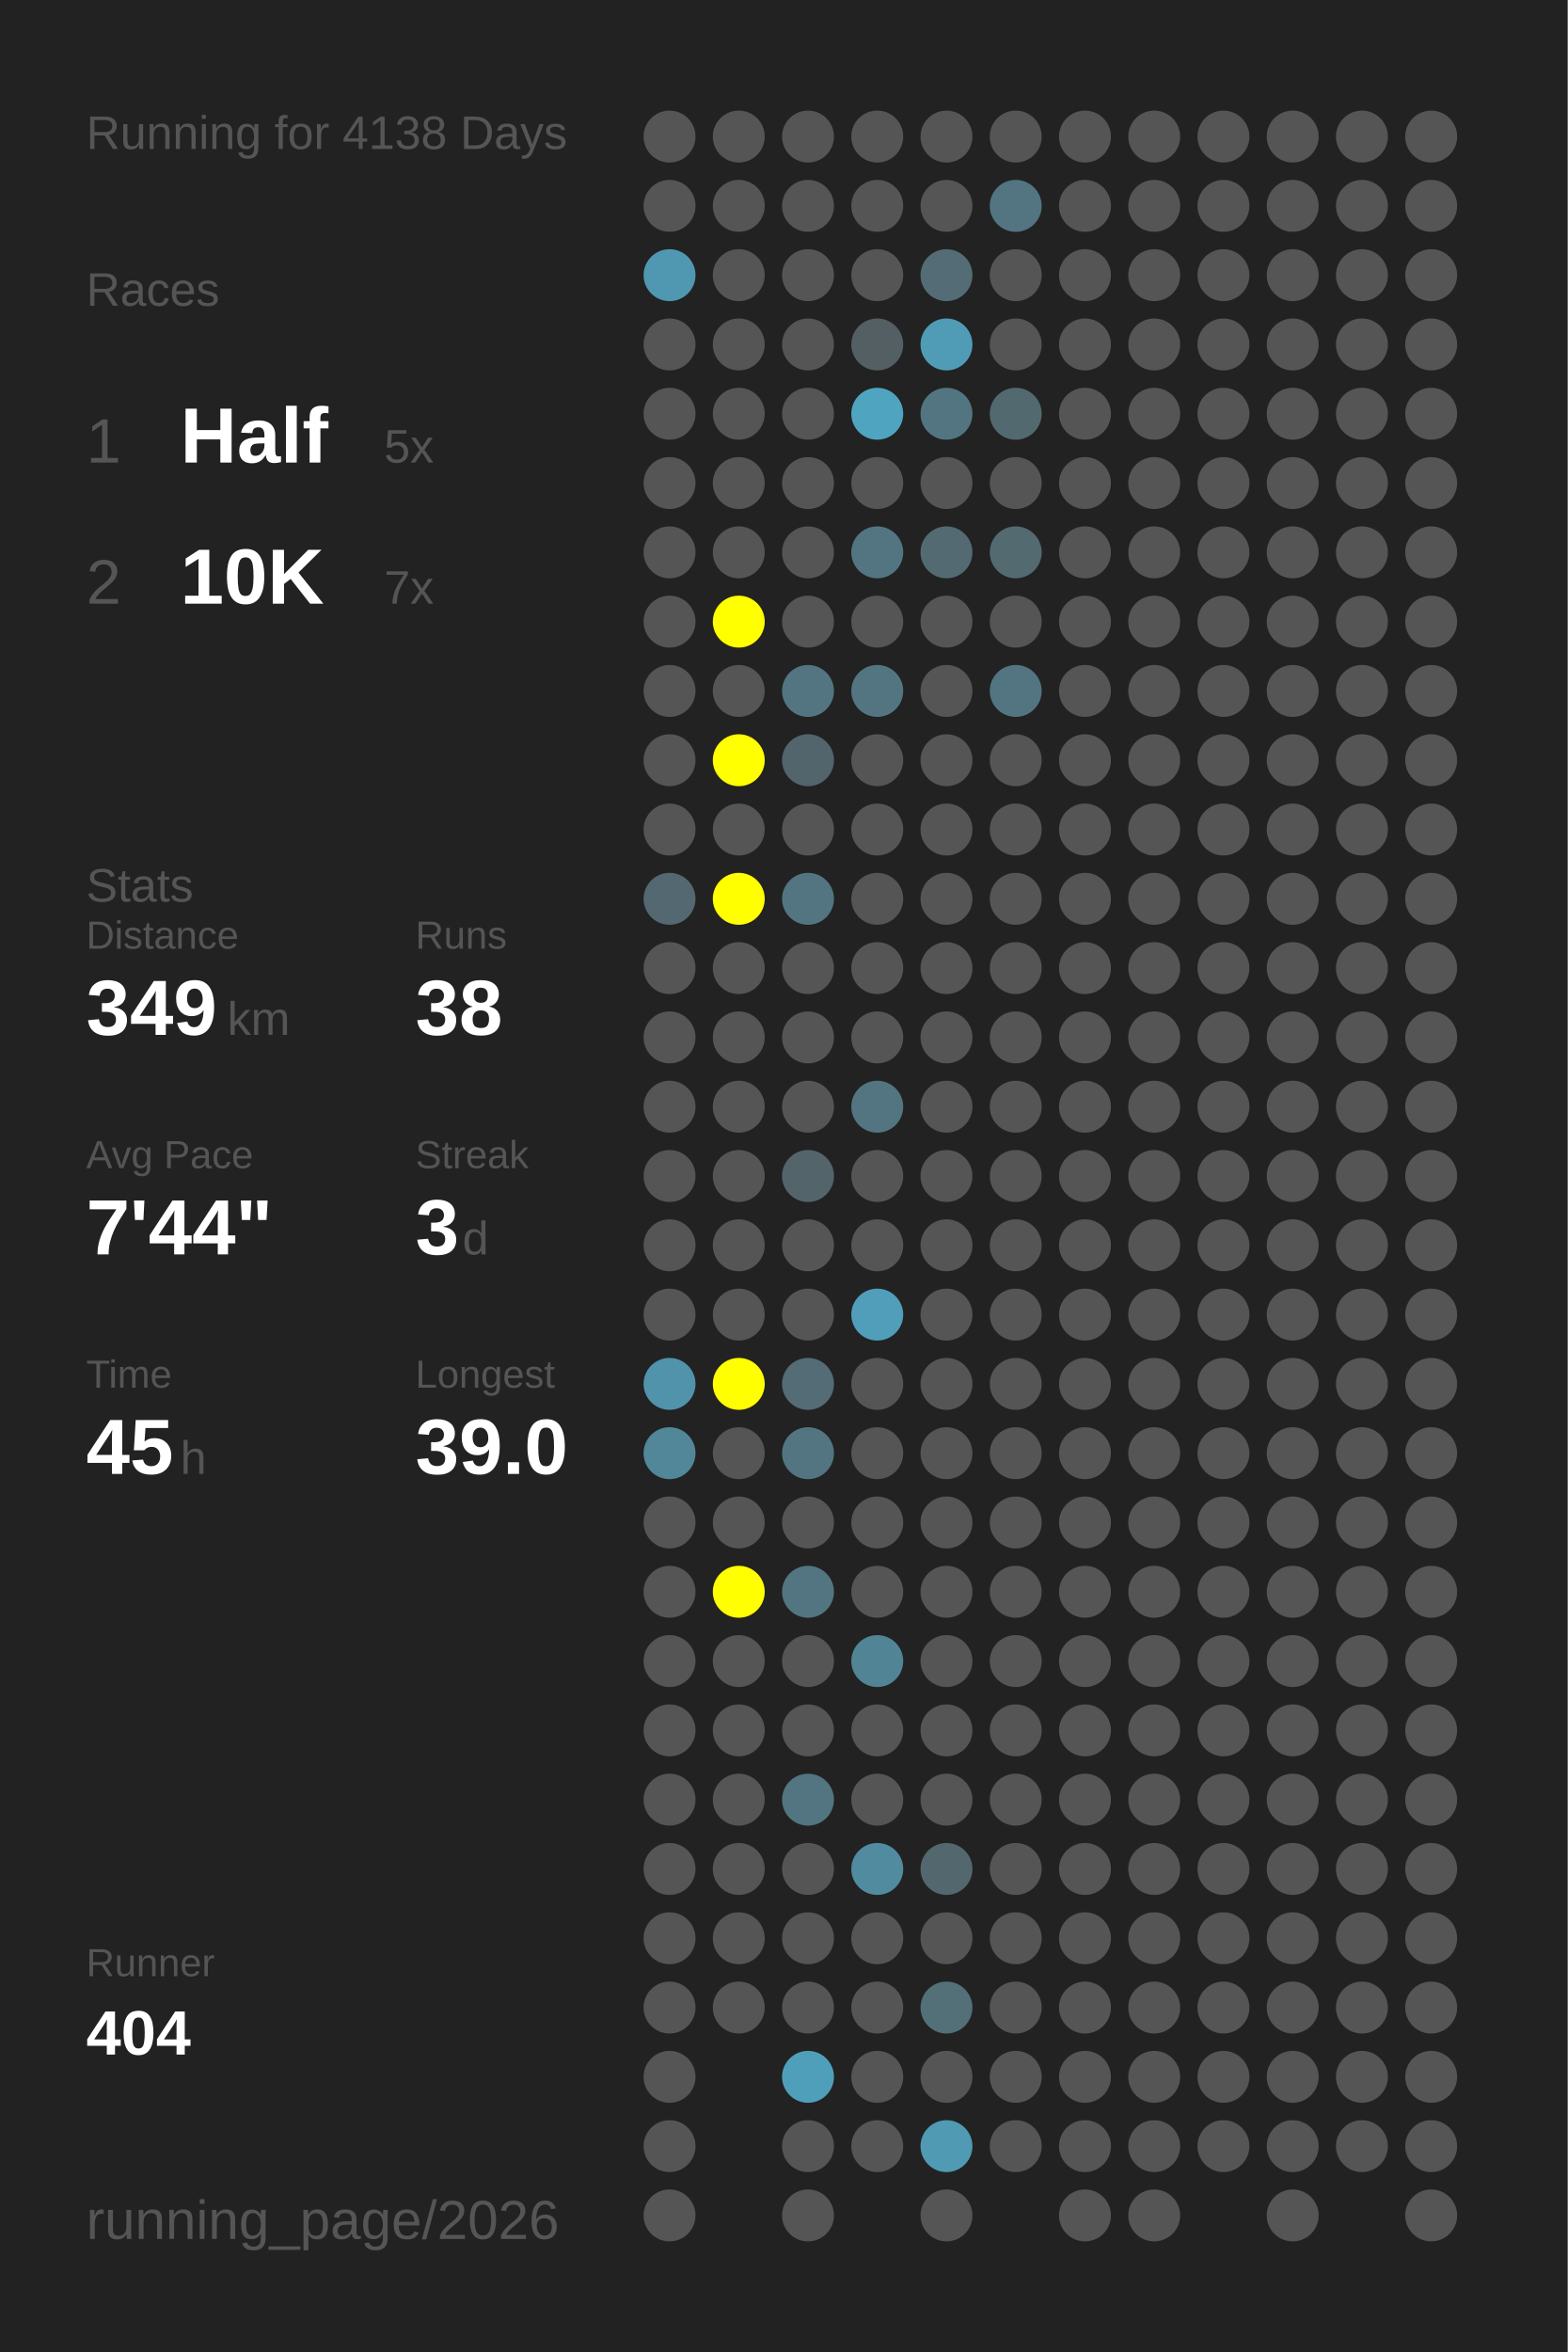
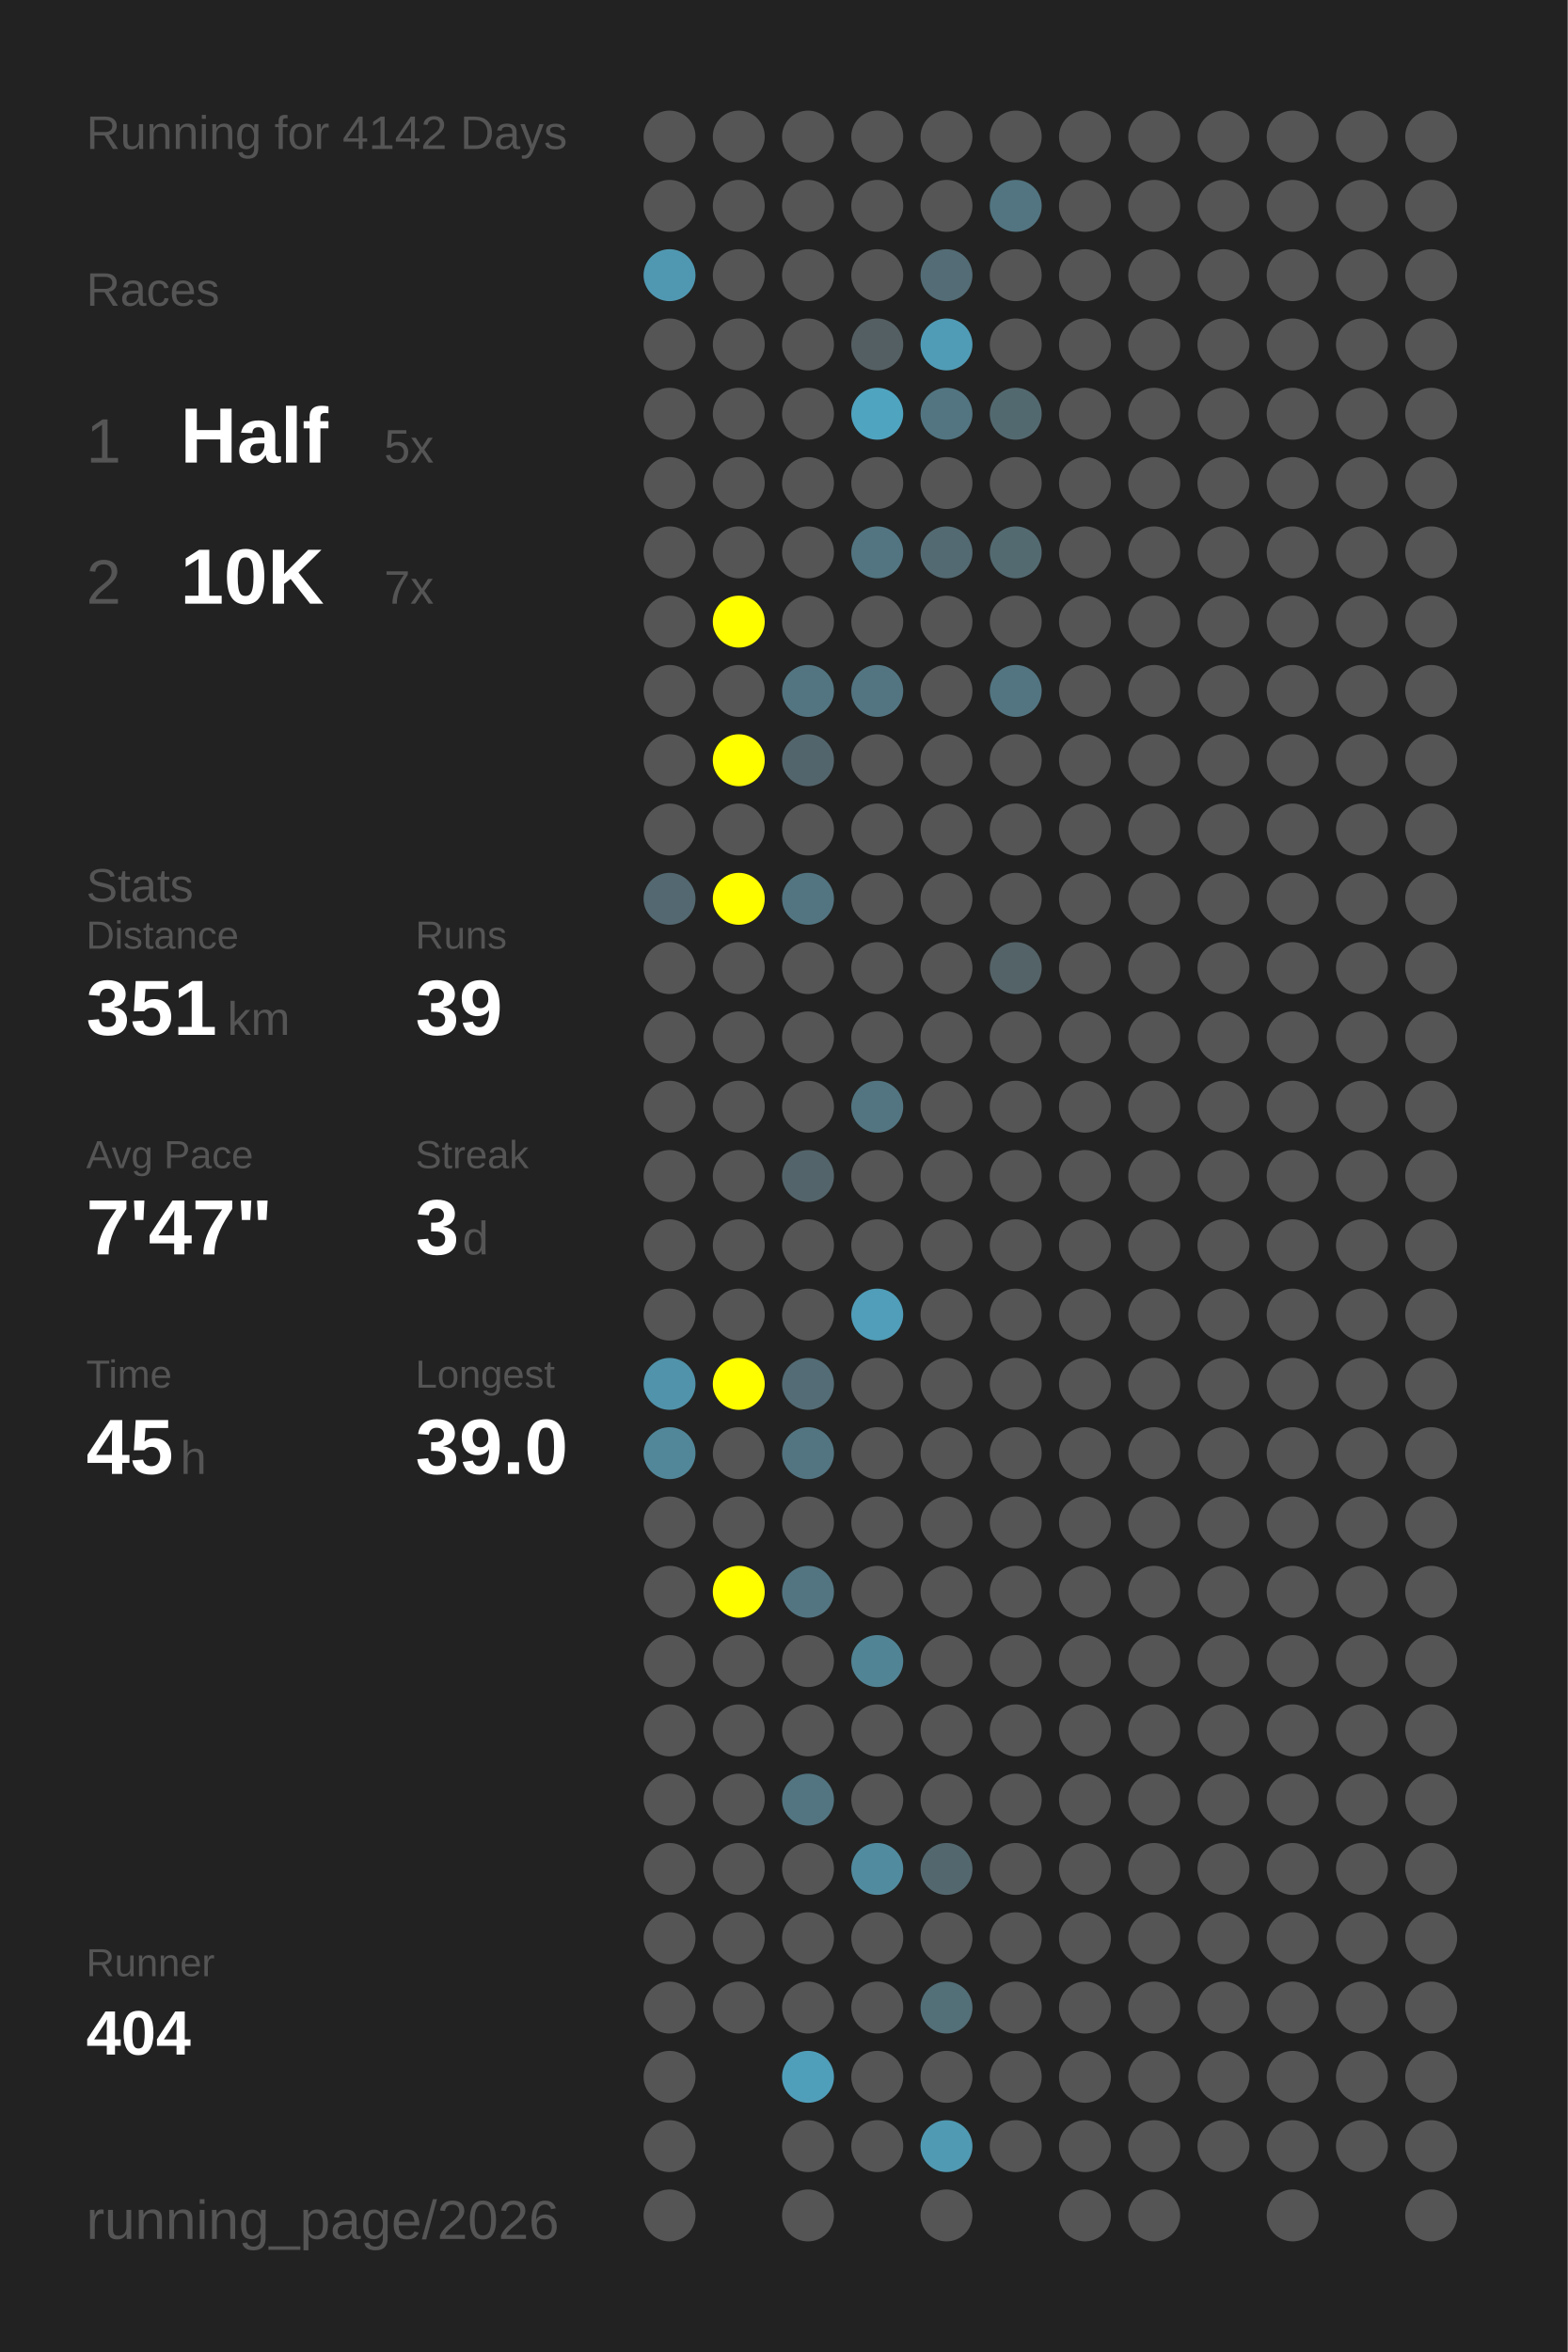
<svg xmlns="http://www.w3.org/2000/svg" baseProfile="full" height="300mm" version="1.1" viewBox="0,0,200,300" width="200mm">
  <defs />
  <rect fill="#222222" height="300" width="200" x="0" y="0" />
-   <text fill="#555555" style="font-size:6px; font-family:Arial;" x="11" y="19">Running for 4138 Days</text>
+   <text fill="#555555" style="font-size:6px; font-family:Arial;" x="11" y="19">Running for 4142 Days</text>
  <text fill="#555555" style="font-size:6px; font-family:Arial;" x="11" y="39">Races</text>
  <text fill="#555555" style="font-size:8px; font-family:Arial;" x="11" y="59">1</text>
  <text fill="#FFFFFF" style="font-size:10px; font-family:Arial; font-weight:bold;" x="23" y="59">Half</text>
  <text fill="#555555" style="font-size:6px; font-family:Arial;" x="49" y="59">5x</text>
  <text fill="#555555" style="font-size:8px; font-family:Arial;" x="11" y="77">2</text>
  <text fill="#FFFFFF" style="font-size:10px; font-family:Arial; font-weight:bold;" x="23" y="77">10K</text>
  <text fill="#555555" style="font-size:6px; font-family:Arial;" x="49" y="77">7x</text>
  <text fill="#555555" style="font-size:6px; font-family:Arial;" x="11" y="115">Stats</text>
  <text fill="#555555" style="font-size:5px; font-family:Arial;" x="11" y="121">Distance</text>
-   <text fill="#FFFFFF" style="font-size:10px; font-family:Arial; font-weight:bold;" x="11" y="132">349</text>
+   <text fill="#FFFFFF" style="font-size:10px; font-family:Arial; font-weight:bold;" x="11" y="132">351</text>
  <text fill="#555555" style="font-size:6px; font-family:Arial;" x="29" y="132">km</text>
  <text fill="#555555" style="font-size:5px; font-family:Arial;" x="53" y="121">Runs</text>
-   <text fill="#FFFFFF" style="font-size:10px; font-family:Arial; font-weight:bold;" x="53" y="132">38</text>
+   <text fill="#FFFFFF" style="font-size:10px; font-family:Arial; font-weight:bold;" x="53" y="132">39</text>
  <text fill="#555555" style="font-size:5px; font-family:Arial;" x="11" y="149">Avg Pace</text>
-   <text fill="#FFFFFF" style="font-size:10px; font-family:Arial; font-weight:bold;" x="11" y="160">7'44"</text>
+   <text fill="#FFFFFF" style="font-size:10px; font-family:Arial; font-weight:bold;" x="11" y="160">7'47"</text>
  <text fill="#555555" style="font-size:5px; font-family:Arial;" x="53" y="149">Streak</text>
  <text fill="#FFFFFF" style="font-size:10px; font-family:Arial; font-weight:bold;" x="53" y="160">3</text>
  <text fill="#555555" style="font-size:6px; font-family:Arial;" x="59" y="160">d</text>
  <text fill="#555555" style="font-size:5px; font-family:Arial;" x="11" y="177">Time</text>
  <text fill="#FFFFFF" style="font-size:10px; font-family:Arial; font-weight:bold;" x="11" y="188">45</text>
  <text fill="#555555" style="font-size:6px; font-family:Arial;" x="23" y="188">h</text>
  <text fill="#555555" style="font-size:5px; font-family:Arial;" x="53" y="177">Longest</text>
  <text fill="#FFFFFF" style="font-size:10px; font-family:Arial; font-weight:bold;" x="53" y="188">39.0</text>
  <text fill="#555555" style="font-size:5px; font-family:Arial;" x="11" y="252.065">Runner</text>
  <text fill="#FFFFFF" style="font-size:8px; font-family:Arial; font-weight:bold;" x="11" y="262.065">404</text>
  <text fill="#555555" style="font-size:7px; font-family:Arial;" x="11" y="285.581">running_page/2026</text>
  <circle cx="85.417" cy="17.419" fill="#555555" r="3.312" />
  <circle cx="85.417" cy="26.258" fill="#555555" r="3.312" />
  <circle cx="85.417" cy="35.097" fill="#5098b1" r="3.312" />
  <circle cx="85.417" cy="43.935" fill="#555555" r="3.312" />
  <circle cx="85.417" cy="52.774" fill="#555555" r="3.312" />
  <circle cx="85.417" cy="61.613" fill="#555555" r="3.312" />
  <circle cx="85.417" cy="70.452" fill="#555555" r="3.312" />
  <circle cx="85.417" cy="79.29" fill="#555555" r="3.312" />
  <circle cx="85.417" cy="88.129" fill="#555555" r="3.312" />
  <circle cx="85.417" cy="96.968" fill="#555555" r="3.312" />
  <circle cx="85.417" cy="105.806" fill="#555555" r="3.312" />
  <circle cx="85.417" cy="114.645" fill="#536870" r="3.312" />
  <circle cx="85.417" cy="123.484" fill="#555555" r="3.312" />
  <circle cx="85.417" cy="132.323" fill="#555555" r="3.312" />
  <circle cx="85.417" cy="141.161" fill="#555555" r="3.312" />
  <circle cx="85.417" cy="150" fill="#555555" r="3.312" />
  <circle cx="85.417" cy="158.839" fill="#555555" r="3.312" />
  <circle cx="85.417" cy="167.677" fill="#555555" r="3.312" />
  <circle cx="85.417" cy="176.516" fill="#5093aa" r="3.312" />
  <circle cx="85.417" cy="185.355" fill="#518799" r="3.312" />
  <circle cx="85.417" cy="194.194" fill="#555555" r="3.312" />
  <circle cx="85.417" cy="203.032" fill="#555555" r="3.312" />
  <circle cx="85.417" cy="211.871" fill="#555555" r="3.312" />
  <circle cx="85.417" cy="220.71" fill="#555555" r="3.312" />
  <circle cx="85.417" cy="229.548" fill="#555555" r="3.312" />
  <circle cx="85.417" cy="238.387" fill="#555555" r="3.312" />
  <circle cx="85.417" cy="247.226" fill="#555555" r="3.312" />
  <circle cx="85.417" cy="256.065" fill="#555555" r="3.312" />
  <circle cx="85.417" cy="264.903" fill="#555555" r="3.312" />
  <circle cx="85.417" cy="273.742" fill="#555555" r="3.312" />
  <circle cx="85.417" cy="282.581" fill="#555555" r="3.312" />
  <circle cx="94.25" cy="17.419" fill="#555555" r="3.312" />
  <circle cx="94.25" cy="26.258" fill="#555555" r="3.312" />
  <circle cx="94.25" cy="35.097" fill="#555555" r="3.312" />
  <circle cx="94.25" cy="43.935" fill="#555555" r="3.312" />
  <circle cx="94.25" cy="52.774" fill="#555555" r="3.312" />
  <circle cx="94.25" cy="61.613" fill="#555555" r="3.312" />
  <circle cx="94.25" cy="70.452" fill="#555555" r="3.312" />
  <circle cx="94.25" cy="79.29" fill="#FFFF00" r="3.312" />
  <circle cx="94.25" cy="88.129" fill="#555555" r="3.312" />
  <circle cx="94.25" cy="96.968" fill="#FFFF00" r="3.312" />
  <circle cx="94.25" cy="105.806" fill="#555555" r="3.312" />
  <circle cx="94.25" cy="114.645" fill="#FFFF00" r="3.312" />
  <circle cx="94.25" cy="123.484" fill="#555555" r="3.312" />
  <circle cx="94.25" cy="132.323" fill="#555555" r="3.312" />
  <circle cx="94.25" cy="141.161" fill="#555555" r="3.312" />
  <circle cx="94.25" cy="150" fill="#555555" r="3.312" />
  <circle cx="94.25" cy="158.839" fill="#555555" r="3.312" />
  <circle cx="94.25" cy="167.677" fill="#555555" r="3.312" />
  <circle cx="94.25" cy="176.516" fill="#FFFF00" r="3.312" />
  <circle cx="94.25" cy="185.355" fill="#555555" r="3.312" />
  <circle cx="94.25" cy="194.194" fill="#555555" r="3.312" />
  <circle cx="94.25" cy="203.032" fill="#FFFF00" r="3.312" />
  <circle cx="94.25" cy="211.871" fill="#555555" r="3.312" />
  <circle cx="94.25" cy="220.71" fill="#555555" r="3.312" />
  <circle cx="94.25" cy="229.548" fill="#555555" r="3.312" />
  <circle cx="94.25" cy="238.387" fill="#555555" r="3.312" />
  <circle cx="94.25" cy="247.226" fill="#555555" r="3.312" />
  <circle cx="94.25" cy="256.065" fill="#555555" r="3.312" />
  <circle cx="103.083" cy="17.419" fill="#555555" r="3.312" />
  <circle cx="103.083" cy="26.258" fill="#555555" r="3.312" />
  <circle cx="103.083" cy="35.097" fill="#555555" r="3.312" />
  <circle cx="103.083" cy="43.935" fill="#555555" r="3.312" />
  <circle cx="103.083" cy="52.774" fill="#555555" r="3.312" />
  <circle cx="103.083" cy="61.613" fill="#555555" r="3.312" />
  <circle cx="103.083" cy="70.452" fill="#555555" r="3.312" />
  <circle cx="103.083" cy="79.29" fill="#555555" r="3.312" />
  <circle cx="103.083" cy="88.129" fill="#527581" r="3.312" />
  <circle cx="103.083" cy="96.968" fill="#53656c" r="3.312" />
  <circle cx="103.083" cy="105.806" fill="#555555" r="3.312" />
  <circle cx="103.083" cy="114.645" fill="#527581" r="3.312" />
  <circle cx="103.083" cy="123.484" fill="#555555" r="3.312" />
  <circle cx="103.083" cy="132.323" fill="#555555" r="3.312" />
  <circle cx="103.083" cy="141.161" fill="#555555" r="3.312" />
  <circle cx="103.083" cy="150" fill="#53656b" r="3.312" />
  <circle cx="103.083" cy="158.839" fill="#555555" r="3.312" />
  <circle cx="103.083" cy="167.677" fill="#555555" r="3.312" />
  <circle cx="103.083" cy="176.516" fill="#536c75" r="3.312" />
  <circle cx="103.083" cy="185.355" fill="#527581" r="3.312" />
  <circle cx="103.083" cy="194.194" fill="#555555" r="3.312" />
  <circle cx="103.083" cy="203.032" fill="#527581" r="3.312" />
  <circle cx="103.083" cy="211.871" fill="#555555" r="3.312" />
  <circle cx="103.083" cy="220.71" fill="#555555" r="3.312" />
  <circle cx="103.083" cy="229.548" fill="#527581" r="3.312" />
  <circle cx="103.083" cy="238.387" fill="#555555" r="3.312" />
  <circle cx="103.083" cy="247.226" fill="#555555" r="3.312" />
  <circle cx="103.083" cy="256.065" fill="#555555" r="3.312" />
  <circle cx="103.083" cy="264.903" fill="#509fba" r="3.312" />
  <circle cx="103.083" cy="273.742" fill="#555555" r="3.312" />
  <circle cx="103.083" cy="282.581" fill="#555555" r="3.312" />
  <circle cx="111.917" cy="17.419" fill="#555555" r="3.312" />
  <circle cx="111.917" cy="26.258" fill="#555555" r="3.312" />
  <circle cx="111.917" cy="35.097" fill="#555555" r="3.312" />
  <circle cx="111.917" cy="43.935" fill="#545f63" r="3.312" />
  <circle cx="111.917" cy="52.774" fill="#4fa4c0" r="3.312" />
  <circle cx="111.917" cy="61.613" fill="#555555" r="3.312" />
  <circle cx="111.917" cy="70.452" fill="#527581" r="3.312" />
  <circle cx="111.917" cy="79.29" fill="#555555" r="3.312" />
  <circle cx="111.917" cy="88.129" fill="#527581" r="3.312" />
  <circle cx="111.917" cy="96.968" fill="#555555" r="3.312" />
  <circle cx="111.917" cy="105.806" fill="#555555" r="3.312" />
  <circle cx="111.917" cy="114.645" fill="#555555" r="3.312" />
  <circle cx="111.917" cy="123.484" fill="#555555" r="3.312" />
  <circle cx="111.917" cy="132.323" fill="#555555" r="3.312" />
  <circle cx="111.917" cy="141.161" fill="#527581" r="3.312" />
  <circle cx="111.917" cy="150" fill="#555555" r="3.312" />
  <circle cx="111.917" cy="158.839" fill="#555555" r="3.312" />
  <circle cx="111.917" cy="167.677" fill="#509eb9" r="3.312" />
  <circle cx="111.917" cy="176.516" fill="#555555" r="3.312" />
  <circle cx="111.917" cy="185.355" fill="#555555" r="3.312" />
  <circle cx="111.917" cy="194.194" fill="#555555" r="3.312" />
  <circle cx="111.917" cy="203.032" fill="#555555" r="3.312" />
  <circle cx="111.917" cy="211.871" fill="#518495" r="3.312" />
  <circle cx="111.917" cy="220.71" fill="#555555" r="3.312" />
  <circle cx="111.917" cy="229.548" fill="#555555" r="3.312" />
  <circle cx="111.917" cy="238.387" fill="#518b9f" r="3.312" />
  <circle cx="111.917" cy="247.226" fill="#555555" r="3.312" />
  <circle cx="111.917" cy="256.065" fill="#555555" r="3.312" />
  <circle cx="111.917" cy="264.903" fill="#555555" r="3.312" />
  <circle cx="111.917" cy="273.742" fill="#555555" r="3.312" />
  <circle cx="120.75" cy="17.419" fill="#555555" r="3.312" />
  <circle cx="120.75" cy="26.258" fill="#555555" r="3.312" />
  <circle cx="120.75" cy="35.097" fill="#536c75" r="3.312" />
  <circle cx="120.75" cy="43.935" fill="#509cb6" r="3.312" />
  <circle cx="120.75" cy="52.774" fill="#527581" r="3.312" />
  <circle cx="120.75" cy="61.613" fill="#555555" r="3.312" />
  <circle cx="120.75" cy="70.452" fill="#536a72" r="3.312" />
  <circle cx="120.75" cy="79.29" fill="#555555" r="3.312" />
  <circle cx="120.75" cy="88.129" fill="#555555" r="3.312" />
  <circle cx="120.75" cy="96.968" fill="#555555" r="3.312" />
  <circle cx="120.75" cy="105.806" fill="#555555" r="3.312" />
  <circle cx="120.75" cy="114.645" fill="#555555" r="3.312" />
  <circle cx="120.75" cy="123.484" fill="#555555" r="3.312" />
  <circle cx="120.75" cy="132.323" fill="#555555" r="3.312" />
  <circle cx="120.75" cy="141.161" fill="#555555" r="3.312" />
  <circle cx="120.75" cy="150" fill="#555555" r="3.312" />
  <circle cx="120.75" cy="158.839" fill="#555555" r="3.312" />
  <circle cx="120.75" cy="167.677" fill="#555555" r="3.312" />
  <circle cx="120.75" cy="176.516" fill="#555555" r="3.312" />
  <circle cx="120.75" cy="185.355" fill="#555555" r="3.312" />
  <circle cx="120.75" cy="194.194" fill="#555555" r="3.312" />
  <circle cx="120.75" cy="203.032" fill="#555555" r="3.312" />
  <circle cx="120.75" cy="211.871" fill="#555555" r="3.312" />
  <circle cx="120.75" cy="220.71" fill="#555555" r="3.312" />
  <circle cx="120.75" cy="229.548" fill="#555555" r="3.312" />
  <circle cx="120.75" cy="238.387" fill="#53676e" r="3.312" />
  <circle cx="120.75" cy="247.226" fill="#555555" r="3.312" />
  <circle cx="120.75" cy="256.065" fill="#536f78" r="3.312" />
  <circle cx="120.75" cy="264.903" fill="#555555" r="3.312" />
  <circle cx="120.75" cy="273.742" fill="#509ab3" r="3.312" />
  <circle cx="120.75" cy="282.581" fill="#555555" r="3.312" />
  <circle cx="129.583" cy="17.419" fill="#555555" r="3.312" />
  <circle cx="129.583" cy="26.258" fill="#527581" r="3.312" />
  <circle cx="129.583" cy="35.097" fill="#555555" r="3.312" />
  <circle cx="129.583" cy="43.935" fill="#555555" r="3.312" />
  <circle cx="129.583" cy="52.774" fill="#536970" r="3.312" />
  <circle cx="129.583" cy="61.613" fill="#555555" r="3.312" />
  <circle cx="129.583" cy="70.452" fill="#536a71" r="3.312" />
  <circle cx="129.583" cy="79.29" fill="#555555" r="3.312" />
  <circle cx="129.583" cy="88.129" fill="#527581" r="3.312" />
  <circle cx="129.583" cy="96.968" fill="#555555" r="3.312" />
  <circle cx="129.583" cy="105.806" fill="#555555" r="3.312" />
  <circle cx="129.583" cy="114.645" fill="#555555" r="3.312" />
-   <circle cx="129.583" cy="123.484" fill="#555555" r="3.312" />
+   <circle cx="129.583" cy="123.484" fill="#546368" r="3.312" />
  <circle cx="129.583" cy="132.323" fill="#555555" r="3.312" />
  <circle cx="129.583" cy="141.161" fill="#555555" r="3.312" />
  <circle cx="129.583" cy="150" fill="#555555" r="3.312" />
  <circle cx="129.583" cy="158.839" fill="#555555" r="3.312" />
  <circle cx="129.583" cy="167.677" fill="#555555" r="3.312" />
  <circle cx="129.583" cy="176.516" fill="#555555" r="3.312" />
  <circle cx="129.583" cy="185.355" fill="#555555" r="3.312" />
  <circle cx="129.583" cy="194.194" fill="#555555" r="3.312" />
  <circle cx="129.583" cy="203.032" fill="#555555" r="3.312" />
  <circle cx="129.583" cy="211.871" fill="#555555" r="3.312" />
  <circle cx="129.583" cy="220.71" fill="#555555" r="3.312" />
  <circle cx="129.583" cy="229.548" fill="#555555" r="3.312" />
  <circle cx="129.583" cy="238.387" fill="#555555" r="3.312" />
  <circle cx="129.583" cy="247.226" fill="#555555" r="3.312" />
  <circle cx="129.583" cy="256.065" fill="#555555" r="3.312" />
  <circle cx="129.583" cy="264.903" fill="#555555" r="3.312" />
  <circle cx="129.583" cy="273.742" fill="#555555" r="3.312" />
  <circle cx="138.417" cy="17.419" fill="#555555" r="3.312" />
  <circle cx="138.417" cy="26.258" fill="#555555" r="3.312" />
  <circle cx="138.417" cy="35.097" fill="#555555" r="3.312" />
  <circle cx="138.417" cy="43.935" fill="#555555" r="3.312" />
  <circle cx="138.417" cy="52.774" fill="#555555" r="3.312" />
  <circle cx="138.417" cy="61.613" fill="#555555" r="3.312" />
  <circle cx="138.417" cy="70.452" fill="#555555" r="3.312" />
  <circle cx="138.417" cy="79.29" fill="#555555" r="3.312" />
  <circle cx="138.417" cy="88.129" fill="#555555" r="3.312" />
  <circle cx="138.417" cy="96.968" fill="#555555" r="3.312" />
  <circle cx="138.417" cy="105.806" fill="#555555" r="3.312" />
  <circle cx="138.417" cy="114.645" fill="#555555" r="3.312" />
  <circle cx="138.417" cy="123.484" fill="#555555" r="3.312" />
  <circle cx="138.417" cy="132.323" fill="#555555" r="3.312" />
  <circle cx="138.417" cy="141.161" fill="#555555" r="3.312" />
  <circle cx="138.417" cy="150" fill="#555555" r="3.312" />
  <circle cx="138.417" cy="158.839" fill="#555555" r="3.312" />
  <circle cx="138.417" cy="167.677" fill="#555555" r="3.312" />
  <circle cx="138.417" cy="176.516" fill="#555555" r="3.312" />
  <circle cx="138.417" cy="185.355" fill="#555555" r="3.312" />
  <circle cx="138.417" cy="194.194" fill="#555555" r="3.312" />
  <circle cx="138.417" cy="203.032" fill="#555555" r="3.312" />
  <circle cx="138.417" cy="211.871" fill="#555555" r="3.312" />
  <circle cx="138.417" cy="220.71" fill="#555555" r="3.312" />
  <circle cx="138.417" cy="229.548" fill="#555555" r="3.312" />
  <circle cx="138.417" cy="238.387" fill="#555555" r="3.312" />
  <circle cx="138.417" cy="247.226" fill="#555555" r="3.312" />
  <circle cx="138.417" cy="256.065" fill="#555555" r="3.312" />
  <circle cx="138.417" cy="264.903" fill="#555555" r="3.312" />
  <circle cx="138.417" cy="273.742" fill="#555555" r="3.312" />
  <circle cx="138.417" cy="282.581" fill="#555555" r="3.312" />
  <circle cx="147.25" cy="17.419" fill="#555555" r="3.312" />
  <circle cx="147.25" cy="26.258" fill="#555555" r="3.312" />
  <circle cx="147.25" cy="35.097" fill="#555555" r="3.312" />
  <circle cx="147.25" cy="43.935" fill="#555555" r="3.312" />
  <circle cx="147.25" cy="52.774" fill="#555555" r="3.312" />
  <circle cx="147.25" cy="61.613" fill="#555555" r="3.312" />
  <circle cx="147.25" cy="70.452" fill="#555555" r="3.312" />
  <circle cx="147.25" cy="79.29" fill="#555555" r="3.312" />
  <circle cx="147.25" cy="88.129" fill="#555555" r="3.312" />
  <circle cx="147.25" cy="96.968" fill="#555555" r="3.312" />
  <circle cx="147.25" cy="105.806" fill="#555555" r="3.312" />
  <circle cx="147.25" cy="114.645" fill="#555555" r="3.312" />
  <circle cx="147.25" cy="123.484" fill="#555555" r="3.312" />
  <circle cx="147.25" cy="132.323" fill="#555555" r="3.312" />
  <circle cx="147.25" cy="141.161" fill="#555555" r="3.312" />
  <circle cx="147.25" cy="150" fill="#555555" r="3.312" />
  <circle cx="147.25" cy="158.839" fill="#555555" r="3.312" />
  <circle cx="147.25" cy="167.677" fill="#555555" r="3.312" />
  <circle cx="147.25" cy="176.516" fill="#555555" r="3.312" />
  <circle cx="147.25" cy="185.355" fill="#555555" r="3.312" />
  <circle cx="147.25" cy="194.194" fill="#555555" r="3.312" />
  <circle cx="147.25" cy="203.032" fill="#555555" r="3.312" />
  <circle cx="147.25" cy="211.871" fill="#555555" r="3.312" />
  <circle cx="147.25" cy="220.71" fill="#555555" r="3.312" />
  <circle cx="147.25" cy="229.548" fill="#555555" r="3.312" />
  <circle cx="147.25" cy="238.387" fill="#555555" r="3.312" />
  <circle cx="147.25" cy="247.226" fill="#555555" r="3.312" />
  <circle cx="147.25" cy="256.065" fill="#555555" r="3.312" />
  <circle cx="147.25" cy="264.903" fill="#555555" r="3.312" />
  <circle cx="147.25" cy="273.742" fill="#555555" r="3.312" />
  <circle cx="147.25" cy="282.581" fill="#555555" r="3.312" />
  <circle cx="156.083" cy="17.419" fill="#555555" r="3.312" />
  <circle cx="156.083" cy="26.258" fill="#555555" r="3.312" />
  <circle cx="156.083" cy="35.097" fill="#555555" r="3.312" />
  <circle cx="156.083" cy="43.935" fill="#555555" r="3.312" />
  <circle cx="156.083" cy="52.774" fill="#555555" r="3.312" />
  <circle cx="156.083" cy="61.613" fill="#555555" r="3.312" />
  <circle cx="156.083" cy="70.452" fill="#555555" r="3.312" />
  <circle cx="156.083" cy="79.29" fill="#555555" r="3.312" />
  <circle cx="156.083" cy="88.129" fill="#555555" r="3.312" />
  <circle cx="156.083" cy="96.968" fill="#555555" r="3.312" />
  <circle cx="156.083" cy="105.806" fill="#555555" r="3.312" />
  <circle cx="156.083" cy="114.645" fill="#555555" r="3.312" />
  <circle cx="156.083" cy="123.484" fill="#555555" r="3.312" />
  <circle cx="156.083" cy="132.323" fill="#555555" r="3.312" />
  <circle cx="156.083" cy="141.161" fill="#555555" r="3.312" />
  <circle cx="156.083" cy="150" fill="#555555" r="3.312" />
  <circle cx="156.083" cy="158.839" fill="#555555" r="3.312" />
  <circle cx="156.083" cy="167.677" fill="#555555" r="3.312" />
  <circle cx="156.083" cy="176.516" fill="#555555" r="3.312" />
  <circle cx="156.083" cy="185.355" fill="#555555" r="3.312" />
  <circle cx="156.083" cy="194.194" fill="#555555" r="3.312" />
  <circle cx="156.083" cy="203.032" fill="#555555" r="3.312" />
  <circle cx="156.083" cy="211.871" fill="#555555" r="3.312" />
  <circle cx="156.083" cy="220.71" fill="#555555" r="3.312" />
  <circle cx="156.083" cy="229.548" fill="#555555" r="3.312" />
  <circle cx="156.083" cy="238.387" fill="#555555" r="3.312" />
  <circle cx="156.083" cy="247.226" fill="#555555" r="3.312" />
  <circle cx="156.083" cy="256.065" fill="#555555" r="3.312" />
  <circle cx="156.083" cy="264.903" fill="#555555" r="3.312" />
  <circle cx="156.083" cy="273.742" fill="#555555" r="3.312" />
  <circle cx="164.917" cy="17.419" fill="#555555" r="3.312" />
  <circle cx="164.917" cy="26.258" fill="#555555" r="3.312" />
  <circle cx="164.917" cy="35.097" fill="#555555" r="3.312" />
  <circle cx="164.917" cy="43.935" fill="#555555" r="3.312" />
  <circle cx="164.917" cy="52.774" fill="#555555" r="3.312" />
  <circle cx="164.917" cy="61.613" fill="#555555" r="3.312" />
  <circle cx="164.917" cy="70.452" fill="#555555" r="3.312" />
  <circle cx="164.917" cy="79.29" fill="#555555" r="3.312" />
  <circle cx="164.917" cy="88.129" fill="#555555" r="3.312" />
  <circle cx="164.917" cy="96.968" fill="#555555" r="3.312" />
  <circle cx="164.917" cy="105.806" fill="#555555" r="3.312" />
  <circle cx="164.917" cy="114.645" fill="#555555" r="3.312" />
  <circle cx="164.917" cy="123.484" fill="#555555" r="3.312" />
  <circle cx="164.917" cy="132.323" fill="#555555" r="3.312" />
  <circle cx="164.917" cy="141.161" fill="#555555" r="3.312" />
  <circle cx="164.917" cy="150" fill="#555555" r="3.312" />
  <circle cx="164.917" cy="158.839" fill="#555555" r="3.312" />
  <circle cx="164.917" cy="167.677" fill="#555555" r="3.312" />
  <circle cx="164.917" cy="176.516" fill="#555555" r="3.312" />
  <circle cx="164.917" cy="185.355" fill="#555555" r="3.312" />
  <circle cx="164.917" cy="194.194" fill="#555555" r="3.312" />
  <circle cx="164.917" cy="203.032" fill="#555555" r="3.312" />
  <circle cx="164.917" cy="211.871" fill="#555555" r="3.312" />
  <circle cx="164.917" cy="220.71" fill="#555555" r="3.312" />
  <circle cx="164.917" cy="229.548" fill="#555555" r="3.312" />
  <circle cx="164.917" cy="238.387" fill="#555555" r="3.312" />
  <circle cx="164.917" cy="247.226" fill="#555555" r="3.312" />
  <circle cx="164.917" cy="256.065" fill="#555555" r="3.312" />
  <circle cx="164.917" cy="264.903" fill="#555555" r="3.312" />
  <circle cx="164.917" cy="273.742" fill="#555555" r="3.312" />
  <circle cx="164.917" cy="282.581" fill="#555555" r="3.312" />
  <circle cx="173.75" cy="17.419" fill="#555555" r="3.312" />
  <circle cx="173.75" cy="26.258" fill="#555555" r="3.312" />
  <circle cx="173.75" cy="35.097" fill="#555555" r="3.312" />
  <circle cx="173.75" cy="43.935" fill="#555555" r="3.312" />
  <circle cx="173.75" cy="52.774" fill="#555555" r="3.312" />
  <circle cx="173.75" cy="61.613" fill="#555555" r="3.312" />
  <circle cx="173.75" cy="70.452" fill="#555555" r="3.312" />
  <circle cx="173.75" cy="79.29" fill="#555555" r="3.312" />
  <circle cx="173.75" cy="88.129" fill="#555555" r="3.312" />
  <circle cx="173.75" cy="96.968" fill="#555555" r="3.312" />
  <circle cx="173.75" cy="105.806" fill="#555555" r="3.312" />
  <circle cx="173.75" cy="114.645" fill="#555555" r="3.312" />
  <circle cx="173.75" cy="123.484" fill="#555555" r="3.312" />
  <circle cx="173.75" cy="132.323" fill="#555555" r="3.312" />
  <circle cx="173.75" cy="141.161" fill="#555555" r="3.312" />
  <circle cx="173.75" cy="150" fill="#555555" r="3.312" />
  <circle cx="173.75" cy="158.839" fill="#555555" r="3.312" />
  <circle cx="173.75" cy="167.677" fill="#555555" r="3.312" />
  <circle cx="173.75" cy="176.516" fill="#555555" r="3.312" />
  <circle cx="173.75" cy="185.355" fill="#555555" r="3.312" />
  <circle cx="173.75" cy="194.194" fill="#555555" r="3.312" />
  <circle cx="173.75" cy="203.032" fill="#555555" r="3.312" />
  <circle cx="173.75" cy="211.871" fill="#555555" r="3.312" />
  <circle cx="173.75" cy="220.71" fill="#555555" r="3.312" />
  <circle cx="173.75" cy="229.548" fill="#555555" r="3.312" />
  <circle cx="173.75" cy="238.387" fill="#555555" r="3.312" />
  <circle cx="173.75" cy="247.226" fill="#555555" r="3.312" />
  <circle cx="173.75" cy="256.065" fill="#555555" r="3.312" />
  <circle cx="173.75" cy="264.903" fill="#555555" r="3.312" />
  <circle cx="173.75" cy="273.742" fill="#555555" r="3.312" />
  <circle cx="182.583" cy="17.419" fill="#555555" r="3.312" />
  <circle cx="182.583" cy="26.258" fill="#555555" r="3.312" />
  <circle cx="182.583" cy="35.097" fill="#555555" r="3.312" />
  <circle cx="182.583" cy="43.935" fill="#555555" r="3.312" />
  <circle cx="182.583" cy="52.774" fill="#555555" r="3.312" />
  <circle cx="182.583" cy="61.613" fill="#555555" r="3.312" />
  <circle cx="182.583" cy="70.452" fill="#555555" r="3.312" />
  <circle cx="182.583" cy="79.29" fill="#555555" r="3.312" />
  <circle cx="182.583" cy="88.129" fill="#555555" r="3.312" />
  <circle cx="182.583" cy="96.968" fill="#555555" r="3.312" />
  <circle cx="182.583" cy="105.806" fill="#555555" r="3.312" />
  <circle cx="182.583" cy="114.645" fill="#555555" r="3.312" />
  <circle cx="182.583" cy="123.484" fill="#555555" r="3.312" />
  <circle cx="182.583" cy="132.323" fill="#555555" r="3.312" />
  <circle cx="182.583" cy="141.161" fill="#555555" r="3.312" />
  <circle cx="182.583" cy="150" fill="#555555" r="3.312" />
  <circle cx="182.583" cy="158.839" fill="#555555" r="3.312" />
  <circle cx="182.583" cy="167.677" fill="#555555" r="3.312" />
  <circle cx="182.583" cy="176.516" fill="#555555" r="3.312" />
  <circle cx="182.583" cy="185.355" fill="#555555" r="3.312" />
  <circle cx="182.583" cy="194.194" fill="#555555" r="3.312" />
  <circle cx="182.583" cy="203.032" fill="#555555" r="3.312" />
  <circle cx="182.583" cy="211.871" fill="#555555" r="3.312" />
  <circle cx="182.583" cy="220.71" fill="#555555" r="3.312" />
  <circle cx="182.583" cy="229.548" fill="#555555" r="3.312" />
  <circle cx="182.583" cy="238.387" fill="#555555" r="3.312" />
  <circle cx="182.583" cy="247.226" fill="#555555" r="3.312" />
  <circle cx="182.583" cy="256.065" fill="#555555" r="3.312" />
  <circle cx="182.583" cy="264.903" fill="#555555" r="3.312" />
  <circle cx="182.583" cy="273.742" fill="#555555" r="3.312" />
  <circle cx="182.583" cy="282.581" fill="#555555" r="3.312" />
</svg>
